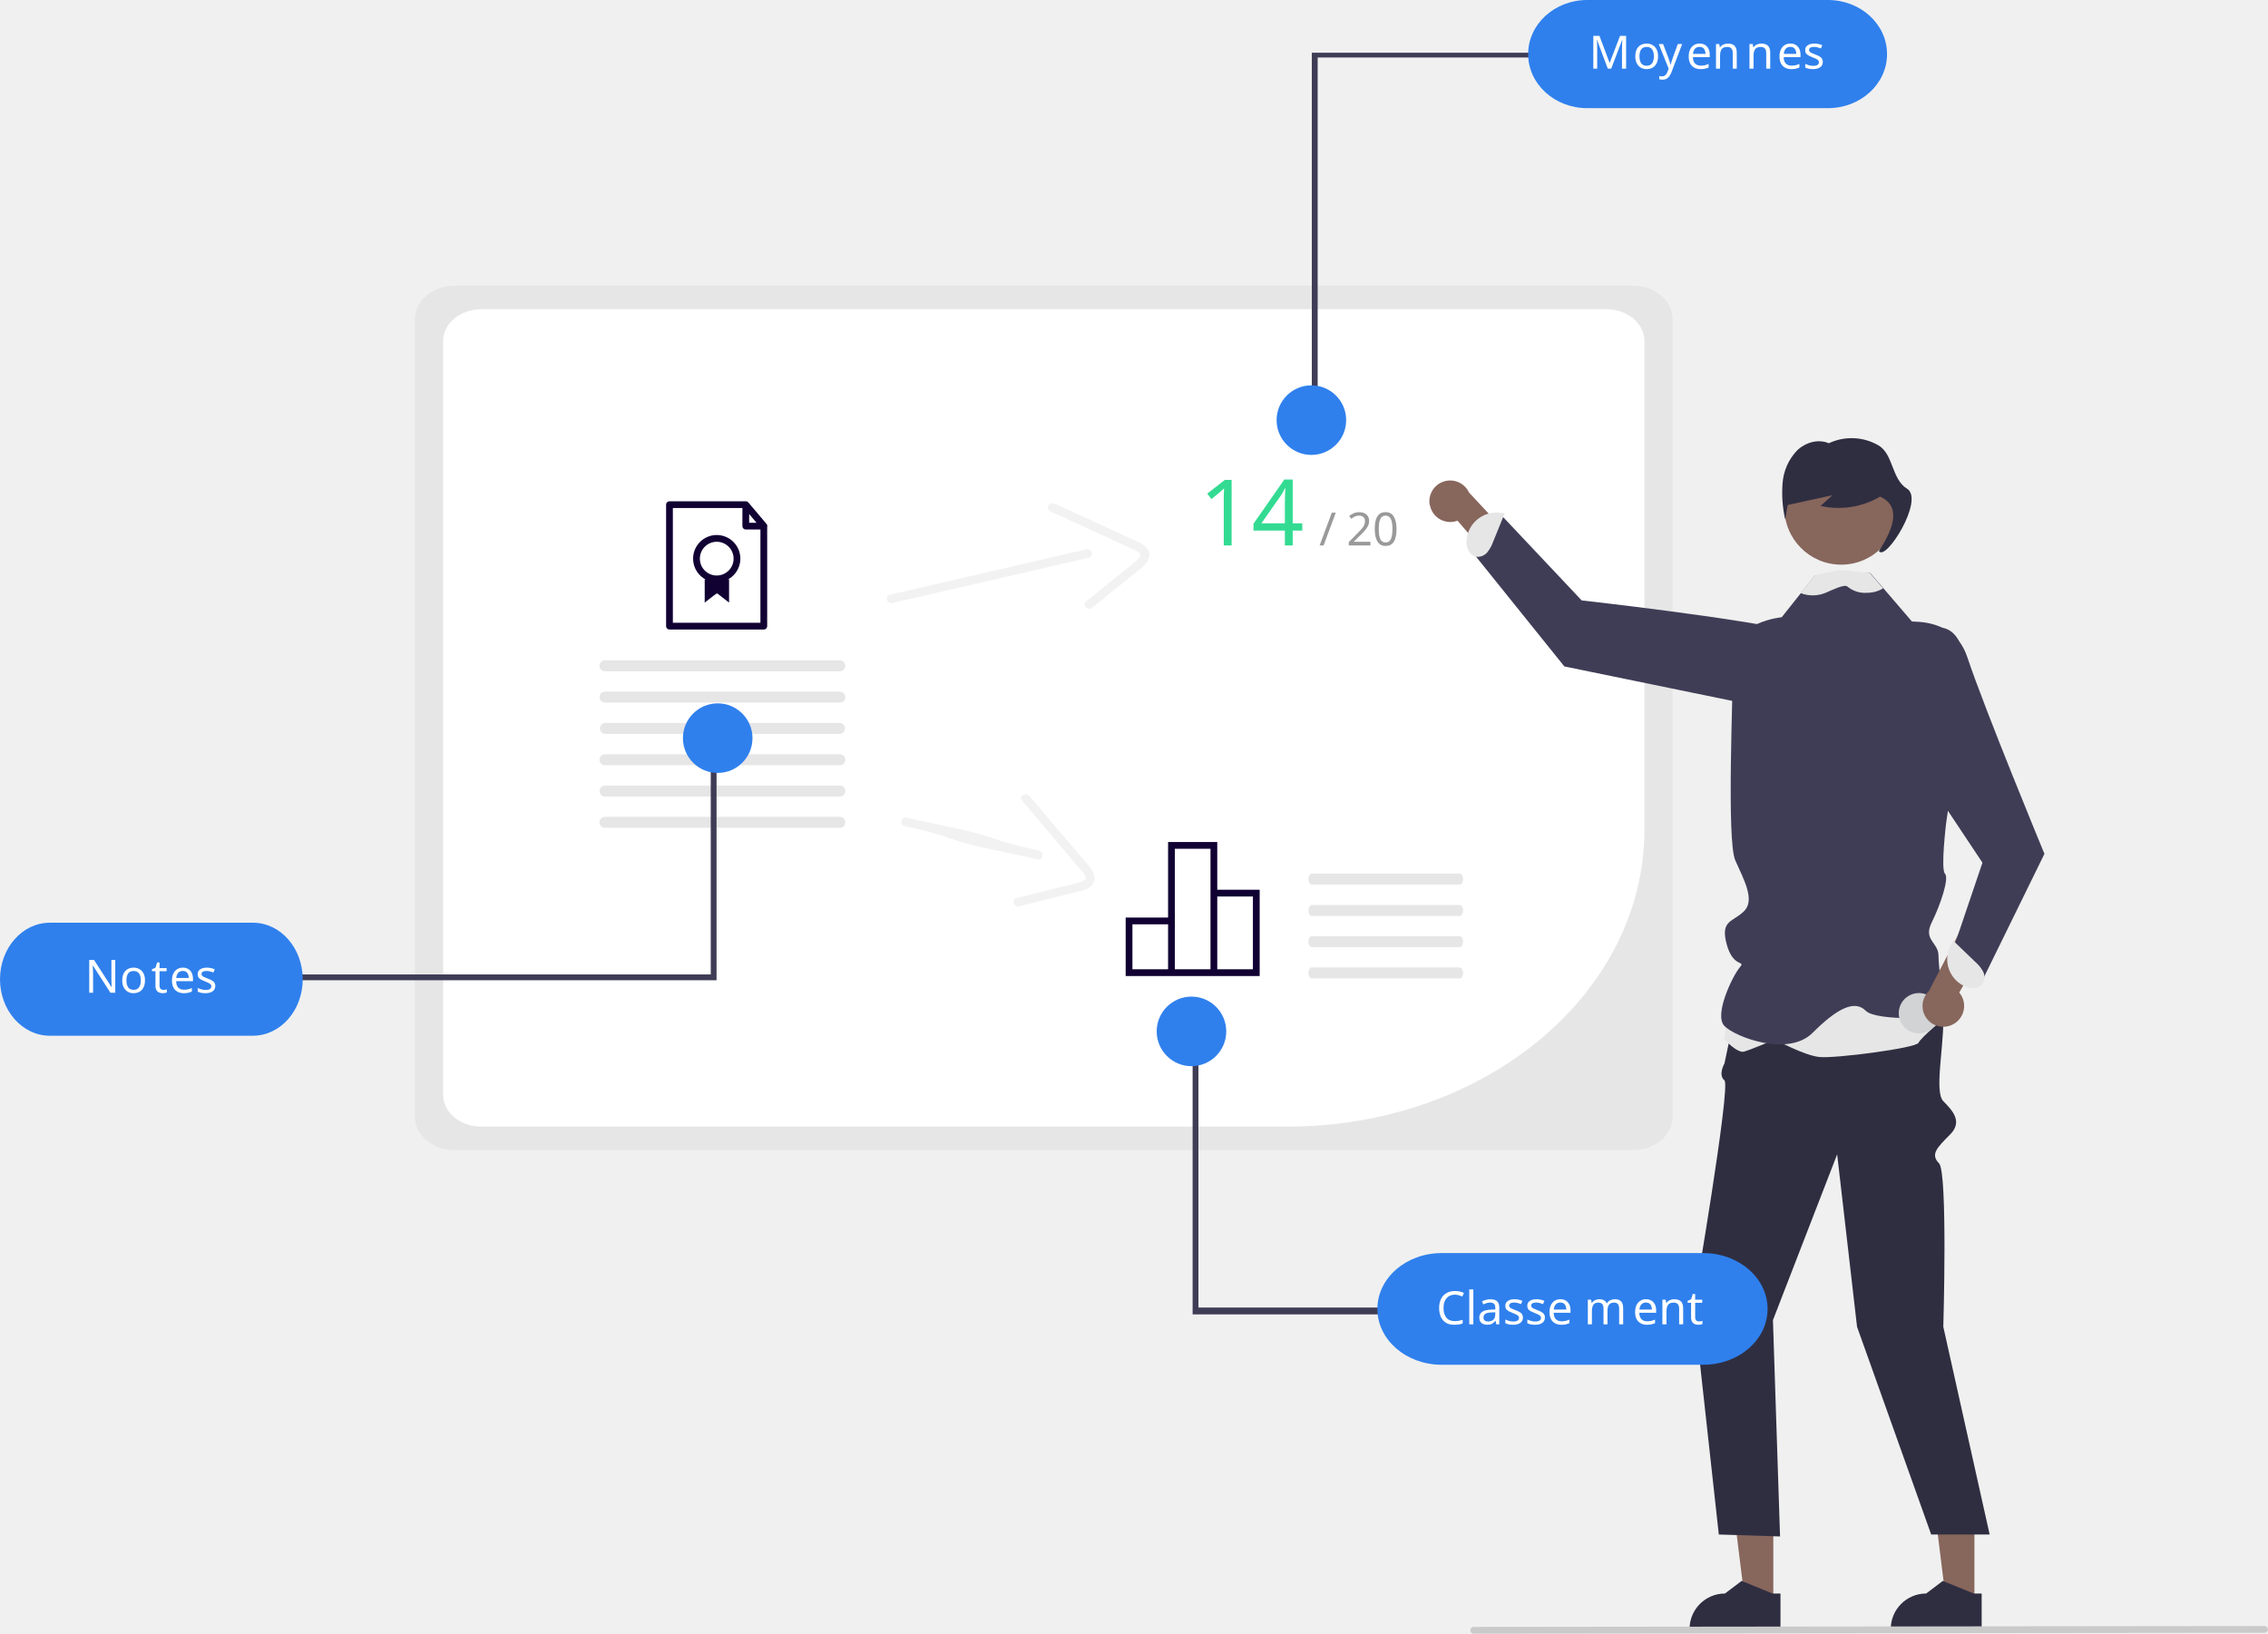
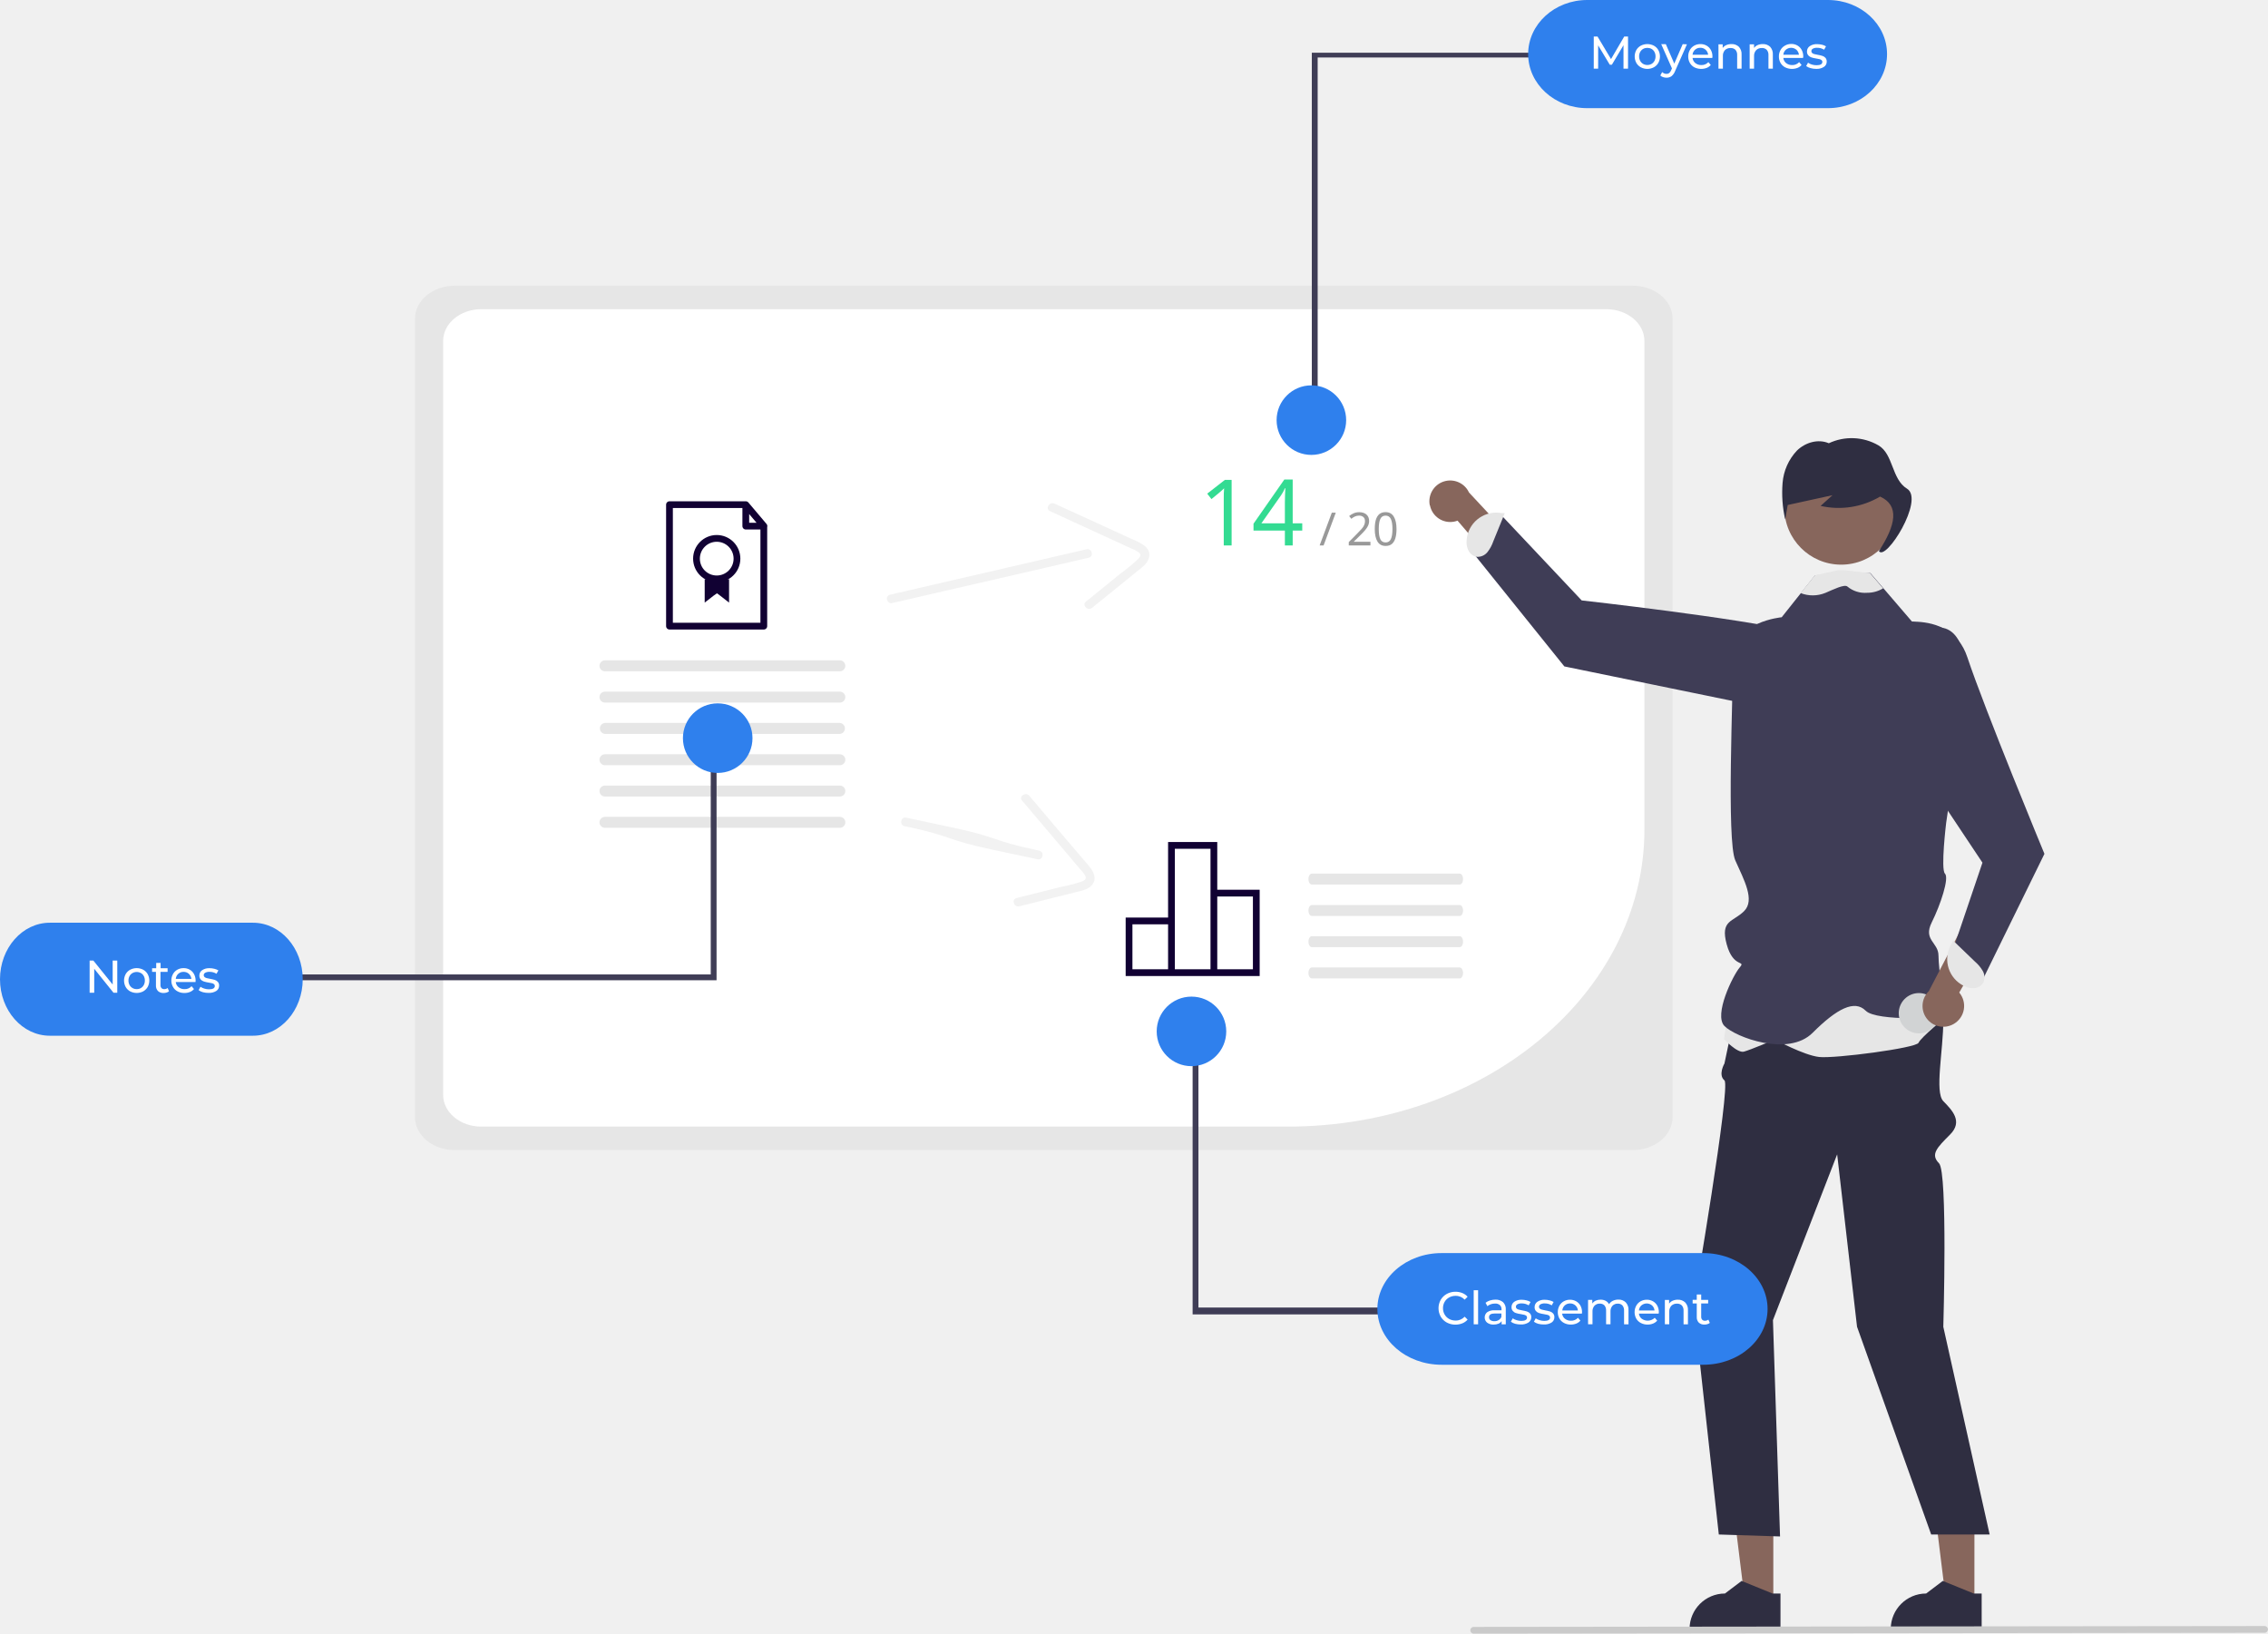
<svg xmlns="http://www.w3.org/2000/svg" viewBox="0 0 671.07 483.34">
  <defs>
-     <style>.cls-1{fill:#e6e6e6;}.cls-14,.cls-2{fill:#fff;}.cls-3{font-size:27.17px;fill:#33db92;}.cls-14,.cls-3{font-family:Montserrat-Medium, Montserrat;font-weight:500;}.cls-4,.cls-5,.cls-6{fill:#999;}.cls-14,.cls-5,.cls-6{font-size:13.59px;}.cls-5,.cls-6{font-family:Montserrat-Regular, Montserrat;font-weight:400;}.cls-6{letter-spacing:0em;}.cls-7{fill:#87665c;}.cls-8{fill:#2f2e41;}.cls-9{fill:#3f3d56;}.cls-10{fill:#cacaca;}.cls-11{fill:#2f80ed;}.cls-12{fill:#f2f2f2;}.cls-13{fill:#d1d3d4;}.cls-15{letter-spacing:-0.02em;}.cls-16{letter-spacing:0em;}.cls-17{letter-spacing:-0.02em;}.cls-18,.cls-19{fill:none;}.cls-18,.cls-19,.cls-20{stroke:#110133;stroke-width:2px;}.cls-19{stroke-linejoin:round;}.cls-20{fill:#110133;}</style>
+     <style>.cls-1{fill:#e6e6e6;}.cls-2{fill:#fff;}.cls-3{font-size:27.17px;fill:#33db92;font-family:Montserrat-Medium, Montserrat;font-weight:500;}.cls-4,.cls-5,.cls-6{fill:#999;}.cls-5,.cls-6{font-size:13.59px;font-family:Montserrat-Regular, Montserrat;font-weight:400;}.cls-6{letter-spacing:0em;}.cls-7{fill:#87665c;}.cls-8{fill:#2f2e41;}.cls-9{fill:#3f3d56;}.cls-10{fill:#cacaca;}.cls-11{fill:#2f80ed;}.cls-12{fill:#f2f2f2;}.cls-13{fill:#d1d3d4;}.cls-14,.cls-15{fill:none;}.cls-14,.cls-15,.cls-16{stroke:#110133;stroke-width:2px;}.cls-15{stroke-linejoin:round;}.cls-16{fill:#110133;}</style>
  </defs>
  <g id="Calque_2" data-name="Calque 2">
    <g id="Calque_1-2" data-name="Calque 1">
      <path class="cls-1" d="M483.18,340.26H134.51c-6.47,0-11.71-4.37-11.72-9.75V94.29c0-5.38,5.25-9.75,11.72-9.75H483.18c6.47,0,11.71,4.37,11.72,9.75V330.51C494.89,335.89,489.65,340.25,483.18,340.26Z" />
      <path class="cls-2" d="M142.41,91.48c-6.23,0-11.28,4.21-11.29,9.39V323.93c0,5.19,5.06,9.39,11.29,9.39H381.07c58.23-.05,105.43-39.32,105.49-87.77V100.87c0-5.18-5.05-9.39-11.28-9.39Z" />
      <text class="cls-3" transform="translate(354.78 161.38)">14<tspan class="cls-4" x="28.23" y="0"> </tspan>
        <tspan class="cls-5" x="35.54" y="0">/ </tspan>
        <tspan class="cls-6" x="43.65" y="0">2</tspan>
        <tspan class="cls-5" x="51.32" y="0">0</tspan>
      </text>
      <path class="cls-7" d="M423.1,149.49a6.11,6.11,0,0,0,7.16,4.84,5.55,5.55,0,0,0,1-.29l25.2,29.32,3.2-10.82-25-26.83a6.15,6.15,0,0,0-11.61,3.78Z" />
      <polygon class="cls-7" points="524.7 474.19 516.35 474.19 512.38 442.01 524.7 442.01 524.7 474.19" />
      <path class="cls-8" d="M524.47,471.46l-8.9-3.62-.26-.1-4.92,3.72a10.48,10.48,0,0,0-10.47,10.47v.34h26.9V471.46Z" />
      <polygon class="cls-7" points="584.2 474.19 575.86 474.19 571.89 442.01 584.21 442.01 584.2 474.19" />
      <path class="cls-8" d="M584,471.46l-8.91-3.62-.25-.1-4.92,3.72a10.48,10.48,0,0,0-10.47,10.47v.34h26.9V471.46Z" />
      <path class="cls-8" d="M564.52,282S575,292.93,575,301.87s-2.62,21.23,0,23.92,5.88,6,2,9.88-5.88,5.88-3.27,8.5S575,392.56,575,392.56L588.71,454h-17.3l-21.94-61.47-5.88-51-19,49.05,2.1,64L508.57,454l-7.49-68s11.12-64.69,9.16-66.35,0-5,0-5l5.23-24.78Z" />
      <path class="cls-9" d="M544,204.87s3.56-14-12.83-18S468,177.64,468,177.64l-23.68-25.12-8,11.65,26.55,33,62.89,12.91Z" />
      <path class="cls-1" d="M440.15,163.31a10.85,10.85,0,0,0,1.7-3.16l3.4-8.34-.88,0a8.82,8.82,0,0,0-10.29,7c-.06.33-.1.66-.13,1a5.66,5.66,0,0,0,.56,3.11,3.39,3.39,0,0,0,2.49,1.83A3.77,3.77,0,0,0,440.15,163.31Z" />
      <path class="cls-1" d="M512.13,293.23l-2,14.22s3.92,4.22,5.88,3.69,9.16-3.59,9.16-3.59,8.5,4.65,13.08,5.17,28.77-2.63,29.43-4.21,8.25-7.77,8.25-7.77l-3-18Z" />
      <path class="cls-9" d="M575.84,243.48s-1.66,13.71-.35,15-1.31,9.2-3.92,14.43,2,5.89,2,9.81,2,18.31,2,18.31-20.27,1.31-23.54-2-8.5-.66-15.7,6.54-22.81,1.3-26.08-2,2.54-15.05,4.5-17.33-1.89.36-3.85-6.87,1.89-6.54,5.16-9.81,0-9.16-2.61-15-.66-49.7-.66-60.16,14.39-11.78,14.39-11.78l5.69-7.16,4.19-5.26,8.2-.33h.22l7.93-.32,3.85,4.48,8.5,9.9,9.81,2c7.85,2.62,5.89,19,5.89,19Z" />
      <circle class="cls-7" cx="544.78" cy="150.25" r="16.81" />
      <path class="cls-8" d="M564.27,144.59c-4.63-2.83-4-10.25-8.49-12.84a15.84,15.84,0,0,0-14.66-.61c-3.14-1.35-6.9-.27-9.41,2.15a15.73,15.73,0,0,0-4.27,9.6,35.83,35.83,0,0,0,.77,10.78l.75-4.26,13.25-2.9-3.52,3.17a24.08,24.08,0,0,0,17.6-2.76c5.76,2.59,4.72,8.4-.35,16.11C557.91,166.3,569.53,147.82,564.27,144.59Z" />
      <path class="cls-1" d="M557.18,174.05l-.12.09a8.88,8.88,0,0,1-4.58,1.24,8.09,8.09,0,0,1-5.84-1.83c-.86-.81-4.26.9-6.5,1.85a9.88,9.88,0,0,1-7.35.08l4.19-5.26,6.9-1.53h1.72l7.73.88Z" />
      <path class="cls-10" d="M670.05,483.08l-234,.26a1,1,0,0,1,0-2h0l234-.26a1,1,0,0,1,1,1A1,1,0,0,1,670.05,483.08Z" />
      <polygon class="cls-9" points="389.88 116.29 388.15 116.29 388.15 15.6 455.88 15.6 455.88 17.01 389.88 17.01 389.88 116.29" />
      <path class="cls-11" d="M540.87,0H469.63C460,0,452.16,7.15,452.16,16s7.82,16,17.47,16h71.24c9.65,0,17.48-7.15,17.48-16S550.52,0,540.87,0Z" />
      <circle class="cls-11" cx="388.02" cy="124.3" r="10.29" />
      <path class="cls-12" d="M264.07,178.4,309.19,168l12.95-3c1.62-.37.95-2.87-.67-2.49l-45.12,10.44-13,3c-1.62.37-.94,2.87.68,2.49Z" />
      <path class="cls-12" d="M310.66,151.21l24.16,11.11a7.94,7.94,0,0,1,2.29,1.24c.66.65.18,1.28-.37,1.85a53.57,53.57,0,0,1-5.14,4.24L321.31,178c-1.29,1,.53,2.88,1.81,1.84l9-7.29,4.48-3.64c1.27-1,2.81-2.09,3.32-3.73,1.08-3.46-3.16-4.83-5.51-5.91l-10.52-4.84L312,149c-1.5-.69-2.83,1.53-1.32,2.23Z" />
      <circle class="cls-13" cx="567.77" cy="299.77" r="5.96" />
      <path class="cls-1" d="M248.5,207.87H179a1.62,1.62,0,0,1,0-3.24H248.5a1.62,1.62,0,1,1,0,3.24Z" />
      <path class="cls-1" d="M248.5,198.61H179a1.62,1.62,0,0,1,0-3.24H248.5a1.62,1.62,0,1,1,0,3.24Z" />
      <path class="cls-1" d="M248.5,217.14H179a1.63,1.63,0,0,1,0-3.25H248.5a1.63,1.63,0,0,1,0,3.25Z" />
      <path class="cls-1" d="M248.5,226.4H179a1.62,1.62,0,0,1,0-3.24H248.5a1.62,1.62,0,0,1,0,3.24Z" />
      <path class="cls-1" d="M248.5,235.66H179a1.62,1.62,0,0,1,0-3.24H248.5a1.62,1.62,0,0,1,0,3.24Z" />
      <path class="cls-1" d="M248.5,244.92H179a1.62,1.62,0,0,1,0-3.24H248.5a1.62,1.62,0,0,1,0,3.24Z" />
      <polygon class="cls-9" points="210.3 223.68 212.02 223.68 212.02 290.02 87.47 290.02 87.47 288.3 210.3 288.3 210.3 223.68" />
      <path class="cls-11" d="M14.74,306.43H74.83c8.14,0,14.74-7.48,14.74-16.71S83,273,74.83,273H14.74C6.6,273,0,280.5,0,289.72s6.6,16.71,14.74,16.71Z" />
      <circle class="cls-11" cx="212.36" cy="218.39" r="10.29" />
      <path class="cls-12" d="M267.67,244.42c15.1,3.21,11.26,3.84,26.36,7.05l13,2.76c1.63.35,2.07-2.2.44-2.55-15.1-3.21-11.26-3.83-26.36-7l-13-2.77c-1.63-.34-2.07,2.2-.45,2.55Z" />
      <path class="cls-12" d="M302.46,236.91l17.18,20.29a7.94,7.94,0,0,1,1.55,2.09c.33.87-.38,1.23-1.11,1.52a53.58,53.58,0,0,1-6.45,1.67l-12.87,3.23c-1.61.4-.74,2.83.86,2.43l11.21-2.81,5.6-1.4c1.59-.4,3.43-.7,4.59-2,2.43-2.67-.82-5.71-2.49-7.68L313,245.43l-8.45-10c-1.07-1.26-3.21.19-2.13,1.46Z" />
      <path class="cls-7" d="M578.16,302.9a6.14,6.14,0,0,0,1.55-9.24l19.2-33.56-11.27.61-16.92,32.52a6.14,6.14,0,0,0,7.44,9.67Z" />
      <path class="cls-9" d="M556.53,185.26s20.34-6.54,25.57,9.16,22.82,58.2,22.82,58.2L586,291.2l-8.5-9.16,9.08-26.81L560.45,216Z" />
      <path class="cls-1" d="M586.67,287.26a10.66,10.66,0,0,0-2.3-2.75l-6.49-6.25-.36.81a8.8,8.8,0,0,0,2.72,12.15,7.45,7.45,0,0,0,.87.49,5.77,5.77,0,0,0,3.1.64,3.38,3.38,0,0,0,2.62-1.63A3.75,3.75,0,0,0,586.67,287.26Z" />
      <polygon class="cls-9" points="354.6 310.44 352.88 310.44 352.88 388.88 411.13 388.88 411.13 386.85 354.6 386.85 354.6 310.44" />
      <circle class="cls-11" cx="352.54" cy="305.15" r="10.29" />
-       <text class="cls-14" transform="translate(25.09 293.71)">No<tspan class="cls-15" x="19.66" y="0">t</tspan>
-         <tspan x="25.04" y="0">es</tspan>
-       </text>
+       <path class="cls-2" d="M34.7,284.2v9.51H33.58l-5.7-7.09v7.09H26.52V284.2h1.11l5.71,7.09V284.2Z" />
+       <path class="cls-2" d="M38.52,293.32A3.51,3.51,0,0,1,37.18,292a4,4,0,0,1,0-3.79,3.38,3.38,0,0,1,1.34-1.31,4.18,4.18,0,0,1,3.85,0,3.42,3.42,0,0,1,1.33,1.31,4,4,0,0,1,0,3.79,3.56,3.56,0,0,1-1.33,1.31,4.18,4.18,0,0,1-3.85,0Zm3.17-1a2.23,2.23,0,0,0,.86-.89,2.75,2.75,0,0,0,.31-1.33,2.68,2.68,0,0,0-.31-1.32,2.17,2.17,0,0,0-.86-.89,2.58,2.58,0,0,0-2.49,0,2.33,2.33,0,0,0-.87.89,2.69,2.69,0,0,0-.32,1.32,2.75,2.75,0,0,0,.32,1.33,2.35,2.35,0,0,0,2.12,1.21A2.36,2.36,0,0,0,41.69,292.33Z" />
+       <path class="cls-2" d="M50,293.29a1.92,1.92,0,0,1-.71.37,2.82,2.82,0,0,1-.87.13,2.3,2.3,0,0,1-1.68-.58,2.23,2.23,0,0,1-.6-1.67v-4H45v-1.07h1.22v-1.58h1.3v1.58h2.07v1.07H47.48v3.9a1.25,1.25,0,0,0,.3.9,1.06,1.06,0,0,0,.83.31,1.55,1.55,0,0,0,1-.34Z" />
+       <path class="cls-2" d="M57.85,290.55H52a2.25,2.25,0,0,0,.83,1.52,2.72,2.72,0,0,0,1.78.58,2.64,2.64,0,0,0,2.07-.87l.72.84a3,3,0,0,1-1.21.87,4.26,4.26,0,0,1-1.63.3,4.16,4.16,0,0,1-2-.47A3.24,3.24,0,0,1,51.19,292a3.66,3.66,0,0,1-.49-1.9,3.84,3.84,0,0,1,.47-1.89,3.32,3.32,0,0,1,1.29-1.31,3.72,3.72,0,0,1,1.86-.47,3.62,3.62,0,0,1,1.84.47,3.25,3.25,0,0,1,1.26,1.31,4,4,0,0,1,.46,1.93A3.58,3.58,0,0,1,57.85,290.55Zm-5.1-2.44a2.3,2.3,0,0,0-.74,1.5h4.62a2.37,2.37,0,0,0-.74-1.49,2.27,2.27,0,0,0-1.57-.58A2.25,2.25,0,0,0,52.75,288.11Z" />
+       <path class="cls-2" d="M60.05,293.56a3.72,3.72,0,0,1-1.28-.61l.55-1a3.83,3.83,0,0,0,1.15.54,4.6,4.6,0,0,0,1.37.21c1.15,0,1.72-.33,1.72-1a.63.63,0,0,0-.24-.52,1.39,1.39,0,0,0-.57-.28c-.23-.06-.56-.12-1-.19a9.28,9.28,0,0,1-1.42-.32,2.12,2.12,0,0,1-.94-.59,1.71,1.71,0,0,1-.4-1.19,1.87,1.87,0,0,1,.82-1.57,3.67,3.67,0,0,1,2.19-.59,5.92,5.92,0,0,1,1.44.18,4.2,4.2,0,0,1,1.18.47l-.56,1a3.75,3.75,0,0,0-2.08-.57,2.41,2.41,0,0,0-1.26.27.82.82,0,0,0-.44.72.72.72,0,0,0,.25.56,1.69,1.69,0,0,0,.6.3q.36.09,1,.21a11.57,11.57,0,0,1,1.4.32,2.07,2.07,0,0,1,.92.58,1.62,1.62,0,0,1,.38,1.14,1.81,1.81,0,0,1-.84,1.56,4,4,0,0,1-2.27.57A6.34,6.34,0,0,1,60.05,293.56Z" />
      <path class="cls-11" d="M523,387.26c0-9.12-8.51-16.51-19-16.52H426.55c-10.49,0-19,7.4-19,16.52s8.51,16.52,19,16.52H504C514.51,403.77,523,396.38,523,387.26Z" />
-       <text class="cls-14" transform="translate(424.99 391.81)">Classe<tspan class="cls-16" x="43.67" y="0">m</tspan>
-         <tspan x="58.07" y="0">ent</tspan>
-       </text>
-       <text class="cls-14" transform="translate(470.13 20.31)">M<tspan class="cls-17" x="12.98" y="0">oy</tspan>
-         <tspan x="28.79" y="0">en</tspan>
-         <tspan class="cls-16" x="46.36" y="0">n</tspan>
-         <tspan x="55.65" y="0">es</tspan>
-       </text>
-       <path class="cls-18" d="M346.62,287.77H334.07v-15.3h12.55Zm0,0h12.55m-12.55,0V250.12h12.55v37.65m0,0h12.55V264.24H359.17Z" />
-       <path class="cls-19" d="M226,155.66l-5.37-6.35m5.37,6.35v29.59H198.09V149.31h22.58m5.37,6.35h-5.37v-6.35Z" />
-       <circle class="cls-18" cx="212.07" cy="165.28" r="5.99" />
-       <path class="cls-20" d="M210.51,175.46l-1,.78v-3.88h5.21v3.88l-1-.78-1.56-1.16Z" />
+       <path class="cls-2" d="M428.09,391.29a4.7,4.7,0,0,1-1.8-1.74,5.11,5.11,0,0,1,0-5,4.81,4.81,0,0,1,1.81-1.74,5.3,5.3,0,0,1,2.58-.63,5.41,5.41,0,0,1,2,.38,4,4,0,0,1,1.57,1.1l-.88.86a3.55,3.55,0,0,0-2.68-1.13,3.84,3.84,0,0,0-1.91.48,3.38,3.38,0,0,0-1.34,1.31,3.69,3.69,0,0,0-.48,1.87,3.66,3.66,0,0,0,.48,1.86,3.47,3.47,0,0,0,1.34,1.32,3.94,3.94,0,0,0,1.91.47,3.55,3.55,0,0,0,2.68-1.14l.88.86a4.12,4.12,0,0,1-1.58,1.11,5.41,5.41,0,0,1-2,.38A5.3,5.3,0,0,1,428.09,391.29Z" />
+       <path class="cls-2" d="M436.05,381.73h1.3v10.08h-1.3Z" />
+       <path class="cls-2" d="M444.75,385.28a2.81,2.81,0,0,1,.79,2.18v4.35h-1.23v-.95a2.09,2.09,0,0,1-.93.77,3.7,3.7,0,0,1-1.44.26,3,3,0,0,1-1.93-.58,2,2,0,0,1,0-3.06,3.41,3.41,0,0,1,2.2-.58h2.07v-.26a1.65,1.65,0,0,0-.49-1.29,2.07,2.07,0,0,0-1.44-.45,3.81,3.81,0,0,0-1.25.21,3.27,3.27,0,0,0-1,.56l-.55-1a4,4,0,0,1,1.34-.69,5.47,5.47,0,0,1,1.64-.24A3.25,3.25,0,0,1,444.75,385.28Zm-1.3,5.27a1.88,1.88,0,0,0,.79-.94v-1h-2c-1.11,0-1.66.37-1.66,1.11a1,1,0,0,0,.42.86,2,2,0,0,0,1.17.31A2.34,2.34,0,0,0,443.45,390.55Z" />
+       <path class="cls-2" d="M448.33,391.66a3.92,3.92,0,0,1-1.28-.61l.55-1a3.83,3.83,0,0,0,1.15.54,4.6,4.6,0,0,0,1.37.21c1.14,0,1.71-.33,1.71-1a.62.62,0,0,0-.23-.52A1.39,1.39,0,0,0,451,389c-.23-.06-.56-.12-1-.2a8.33,8.33,0,0,1-1.42-.31,2,2,0,0,1-.94-.6,1.62,1.62,0,0,1-.4-1.18,1.87,1.87,0,0,1,.82-1.57,3.67,3.67,0,0,1,2.19-.59,5.92,5.92,0,0,1,1.44.18,4.2,4.2,0,0,1,1.18.47l-.56,1a3.75,3.75,0,0,0-2.08-.57,2.41,2.41,0,0,0-1.26.27.82.82,0,0,0-.44.72.72.72,0,0,0,.25.56,1.53,1.53,0,0,0,.6.29c.24.07.58.14,1,.22a11.57,11.57,0,0,1,1.4.32,2.07,2.07,0,0,1,.92.58,1.62,1.62,0,0,1,.38,1.14,1.81,1.81,0,0,1-.84,1.56,4,4,0,0,1-2.27.57A6.34,6.34,0,0,1,448.33,391.66Z" />
+       <path class="cls-2" d="M455.14,391.66a3.82,3.82,0,0,1-1.28-.61l.54-1a3.9,3.9,0,0,0,1.16.54,4.6,4.6,0,0,0,1.37.21c1.14,0,1.71-.33,1.71-1a.65.65,0,0,0-.23-.52,1.43,1.43,0,0,0-.58-.28c-.23-.06-.56-.12-1-.2a8.33,8.33,0,0,1-1.42-.31,2.09,2.09,0,0,1-.95-.6,1.66,1.66,0,0,1-.39-1.18,1.85,1.85,0,0,1,.82-1.57,3.66,3.66,0,0,1,2.18-.59,5.92,5.92,0,0,1,1.44.18,4.08,4.08,0,0,1,1.18.47l-.55,1a3.75,3.75,0,0,0-2.08-.57,2.41,2.41,0,0,0-1.26.27.82.82,0,0,0-.44.72.69.69,0,0,0,.25.56,1.53,1.53,0,0,0,.6.29c.24.07.58.14,1,.22a11.79,11.79,0,0,1,1.41.32,2.13,2.13,0,0,1,.92.58,1.62,1.62,0,0,1,.38,1.14,1.81,1.81,0,0,1-.84,1.56,4,4,0,0,1-2.28.57A6.32,6.32,0,0,1,455.14,391.66Z" />
+       <path class="cls-2" d="M468.06,388.65h-5.85a2.26,2.26,0,0,0,.84,1.52,2.71,2.71,0,0,0,1.77.58,2.67,2.67,0,0,0,2.08-.87l.72.84a3,3,0,0,1-1.21.87,4.26,4.26,0,0,1-1.63.3,4.16,4.16,0,0,1-2-.47,3.33,3.33,0,0,1-1.37-1.31,3.75,3.75,0,0,1-.48-1.9,3.84,3.84,0,0,1,.47-1.89,3.32,3.32,0,0,1,1.29-1.31,3.71,3.71,0,0,1,1.85-.47,3.6,3.6,0,0,1,1.84.47,3.34,3.34,0,0,1,1.27,1.31,4,4,0,0,1,.45,1.93C468.08,388.35,468.07,388.48,468.06,388.65ZM463,386.21a2.34,2.34,0,0,0-.74,1.5h4.62a2.32,2.32,0,0,0-.74-1.49,2.25,2.25,0,0,0-1.57-.58A2.28,2.28,0,0,0,463,386.21Z" />
+       <path class="cls-2" d="M481.05,385.33a3.16,3.16,0,0,1,.8,2.34v4.14h-1.31v-4a2.28,2.28,0,0,0-.48-1.58,1.78,1.78,0,0,0-1.38-.53,2.06,2.06,0,0,0-1.57.62,2.47,2.47,0,0,0-.59,1.77v3.71h-1.3v-4a2.28,2.28,0,0,0-.48-1.58,1.81,1.81,0,0,0-1.38-.53,2.09,2.09,0,0,0-1.58.62,2.47,2.47,0,0,0-.58,1.77v3.71h-1.31v-7.2h1.25v1.07a2.6,2.6,0,0,1,1-.85,3.56,3.56,0,0,1,1.46-.29,3.24,3.24,0,0,1,1.49.34,2.41,2.41,0,0,1,1,1,2.75,2.75,0,0,1,1.13-1,3.66,3.66,0,0,1,1.64-.36A2.93,2.93,0,0,1,481.05,385.33Z" />
+       <path class="cls-2" d="M490.78,388.65h-5.85a2.22,2.22,0,0,0,.84,1.52,3,3,0,0,0,3.85-.29l.72.84a3.07,3.07,0,0,1-1.22.87,4.18,4.18,0,0,1-1.62.3,4.13,4.13,0,0,1-2-.47,3.33,3.33,0,0,1-1.37-1.31,4,4,0,0,1,0-3.79,3.32,3.32,0,0,1,1.29-1.31,3.69,3.69,0,0,1,1.85-.47,3.62,3.62,0,0,1,1.84.47,3.34,3.34,0,0,1,1.27,1.31,4,4,0,0,1,.45,1.93C490.8,388.35,490.79,388.48,490.78,388.65Zm-5.11-2.44a2.3,2.3,0,0,0-.74,1.5h4.62a2.32,2.32,0,0,0-.74-1.49,2.43,2.43,0,0,0-3.14,0Z" />
+       <path class="cls-2" d="M498.63,385.34a3.11,3.11,0,0,1,.81,2.33v4.14h-1.3v-4a2.23,2.23,0,0,0-.5-1.58,1.92,1.92,0,0,0-1.44-.53,2.23,2.23,0,0,0-1.67.62,2.4,2.4,0,0,0-.62,1.77v3.71h-1.3v-7.2h1.25v1.09a2.54,2.54,0,0,1,1.07-.86,3.65,3.65,0,0,1,1.52-.3A3,3,0,0,1,498.63,385.34Z" />
+       <path class="cls-2" d="M505.91,391.39a1.84,1.84,0,0,1-.71.37,2.82,2.82,0,0,1-.87.13,2.3,2.3,0,0,1-1.68-.58,2.23,2.23,0,0,1-.6-1.67v-4h-1.22v-1.07h1.22V383h1.31v1.58h2.06v1.07h-2.06v3.9a1.25,1.25,0,0,0,.29.9,1.06,1.06,0,0,0,.83.31,1.55,1.55,0,0,0,1-.34Z" />
+       <path class="cls-2" d="M480.37,20.31V13.38l-3.44,5.77h-.62l-3.44-5.73v6.89h-1.3V10.8h1.11l4,6.68,3.91-6.68h1.12v9.51Z" />
+       <path class="cls-2" d="M485.5,19.91a3.38,3.38,0,0,1-1.34-1.31,4,4,0,0,1,0-3.79,3.35,3.35,0,0,1,1.34-1.3,4.18,4.18,0,0,1,3.85,0,3.33,3.33,0,0,1,1.33,1.3,4,4,0,0,1,0,3.79,3.35,3.35,0,0,1-1.33,1.31,4.1,4.1,0,0,1-3.85,0Zm3.17-1a2.26,2.26,0,0,0,.86-.9,2.71,2.71,0,0,0,.32-1.32,2.75,2.75,0,0,0-.32-1.33,2.23,2.23,0,0,0-.86-.89,2.66,2.66,0,0,0-2.49,0,2.4,2.4,0,0,0-.87.89,2.75,2.75,0,0,0-.32,1.33,2.71,2.71,0,0,0,.32,1.32,2.43,2.43,0,0,0,.87.9,2.58,2.58,0,0,0,2.49,0Z" />
+       <path class="cls-2" d="M499.14,13.11,495.65,21a3.64,3.64,0,0,1-1.08,1.55,2.55,2.55,0,0,1-1.49.44,3,3,0,0,1-1-.17,2,2,0,0,1-.82-.49l.56-1a1.82,1.82,0,0,0,1.29.53,1.21,1.21,0,0,0,.79-.25,2.11,2.11,0,0,0,.58-.86l.23-.51-3.18-7.18h1.36l2.51,5.76,2.49-5.76Z" />
+       <path class="cls-2" d="M506.64,17.14H500.8a2.27,2.27,0,0,0,.83,1.53,2.77,2.77,0,0,0,1.77.58,2.67,2.67,0,0,0,2.08-.87l.72.84a3.13,3.13,0,0,1-1.21.87,4.58,4.58,0,0,1-3.65-.17A3.33,3.33,0,0,1,500,18.61a3.78,3.78,0,0,1-.48-1.9,3.84,3.84,0,0,1,.47-1.89,3.32,3.32,0,0,1,1.29-1.31,3.62,3.62,0,0,1,1.86-.47,3.55,3.55,0,0,1,1.84.47,3.25,3.25,0,0,1,1.26,1.31,4,4,0,0,1,.45,1.93A3,3,0,0,1,506.64,17.14Zm-5.1-2.43a2.25,2.25,0,0,0-.74,1.49h4.61a2.25,2.25,0,0,0-.74-1.48,2.2,2.2,0,0,0-1.56-.58A2.25,2.25,0,0,0,501.54,14.71Z" />
+       <path class="cls-2" d="M514.5,13.83a3.13,3.13,0,0,1,.81,2.33v4.15H514v-4a2.21,2.21,0,0,0-.5-1.57,1.88,1.88,0,0,0-1.44-.53,2.24,2.24,0,0,0-1.67.61,2.43,2.43,0,0,0-.61,1.78v3.71h-1.31v-7.2h1.25v1.08a2.58,2.58,0,0,1,1.07-.85,3.73,3.73,0,0,1,1.53-.3A3,3,0,0,1,514.5,13.83Z" />
+       <path class="cls-2" d="M523.75,13.83a3.13,3.13,0,0,1,.81,2.33v4.15h-1.3v-4a2.17,2.17,0,0,0-.51-1.57,1.85,1.85,0,0,0-1.44-.53,2.26,2.26,0,0,0-1.67.61A2.43,2.43,0,0,0,519,16.6v3.71h-1.3v-7.2H519v1.08a2.49,2.49,0,0,1,1.06-.85,3.73,3.73,0,0,1,1.53-.3A3,3,0,0,1,523.75,13.83Z" />
+       <path class="cls-2" d="M533.5,17.14h-5.84a2.27,2.27,0,0,0,.83,1.53,2.78,2.78,0,0,0,1.78.58,2.64,2.64,0,0,0,2.07-.87l.72.84a3.13,3.13,0,0,1-1.21.87,4.58,4.58,0,0,1-3.65-.17,3.39,3.39,0,0,1-1.37-1.31,3.78,3.78,0,0,1-.48-1.9,3.84,3.84,0,0,1,.47-1.89,3.32,3.32,0,0,1,1.29-1.31A3.62,3.62,0,0,1,530,13a3.53,3.53,0,0,1,1.84.47,3.25,3.25,0,0,1,1.26,1.31,4,4,0,0,1,.46,1.93A3.28,3.28,0,0,1,533.5,17.14Zm-5.1-2.43a2.3,2.3,0,0,0-.74,1.49h4.62a2.34,2.34,0,0,0-.74-1.48,2.43,2.43,0,0,0-3.14,0Z" />
+       <path class="cls-2" d="M535.7,20.15a3.92,3.92,0,0,1-1.28-.6l.55-1a3.84,3.84,0,0,0,1.15.55,4.94,4.94,0,0,0,1.37.2c1.15,0,1.72-.33,1.72-1a.62.62,0,0,0-.23-.51,1.49,1.49,0,0,0-.58-.28c-.23-.06-.56-.13-1-.2A9.42,9.42,0,0,1,536,17a2.23,2.23,0,0,1-.94-.6,1.67,1.67,0,0,1-.4-1.18,1.86,1.86,0,0,1,.82-1.57,3.6,3.6,0,0,1,2.19-.59,6.44,6.44,0,0,1,1.44.17,3.92,3.92,0,0,1,1.18.48l-.56,1a3.75,3.75,0,0,0-2.08-.57,2.41,2.41,0,0,0-1.26.27.81.81,0,0,0-.43.72.7.7,0,0,0,.24.56,1.42,1.42,0,0,0,.6.3c.24.06.58.14,1,.22a9.6,9.6,0,0,1,1.4.32,2,2,0,0,1,.92.57,1.65,1.65,0,0,1,.38,1.14,1.79,1.79,0,0,1-.84,1.56,3.87,3.87,0,0,1-2.27.58A6,6,0,0,1,535.7,20.15Z" />
+       <path class="cls-14" d="M346.62,287.77H334.07v-15.3h12.55Zm0,0h12.55m-12.55,0V250.12h12.55v37.65m0,0h12.55V264.24H359.17Z" />
+       <path class="cls-15" d="M226,155.66l-5.37-6.35m5.37,6.35v29.59H198.09V149.31h22.58m5.37,6.35h-5.37v-6.35Z" />
+       <circle class="cls-14" cx="212.07" cy="165.28" r="5.99" />
+       <path class="cls-16" d="M210.51,175.46l-1,.78v-3.88h5.21v3.88l-1-.78-1.56-1.16Z" />
      <path class="cls-1" d="M431.9,261.7H388.15c-.56,0-1-.73-1-1.62s.46-1.62,1-1.62H431.9c.56,0,1,.72,1,1.62S432.46,261.7,431.9,261.7Z" />
      <path class="cls-1" d="M431.9,271H388.15c-.56,0-1-.73-1-1.62s.46-1.62,1-1.62H431.9c.56,0,1,.72,1,1.62S432.46,271,431.9,271Z" />
      <path class="cls-1" d="M431.9,280.22H388.15c-.56,0-1-.73-1-1.62s.46-1.62,1-1.62H431.9c.56,0,1,.72,1,1.62S432.46,280.22,431.9,280.22Z" />
      <path class="cls-1" d="M431.9,289.48H388.15c-.56,0-1-.73-1-1.63s.46-1.61,1-1.61H431.9c.56,0,1,.73,1,1.62S432.46,289.48,431.9,289.48Z" />
    </g>
  </g>
</svg>
